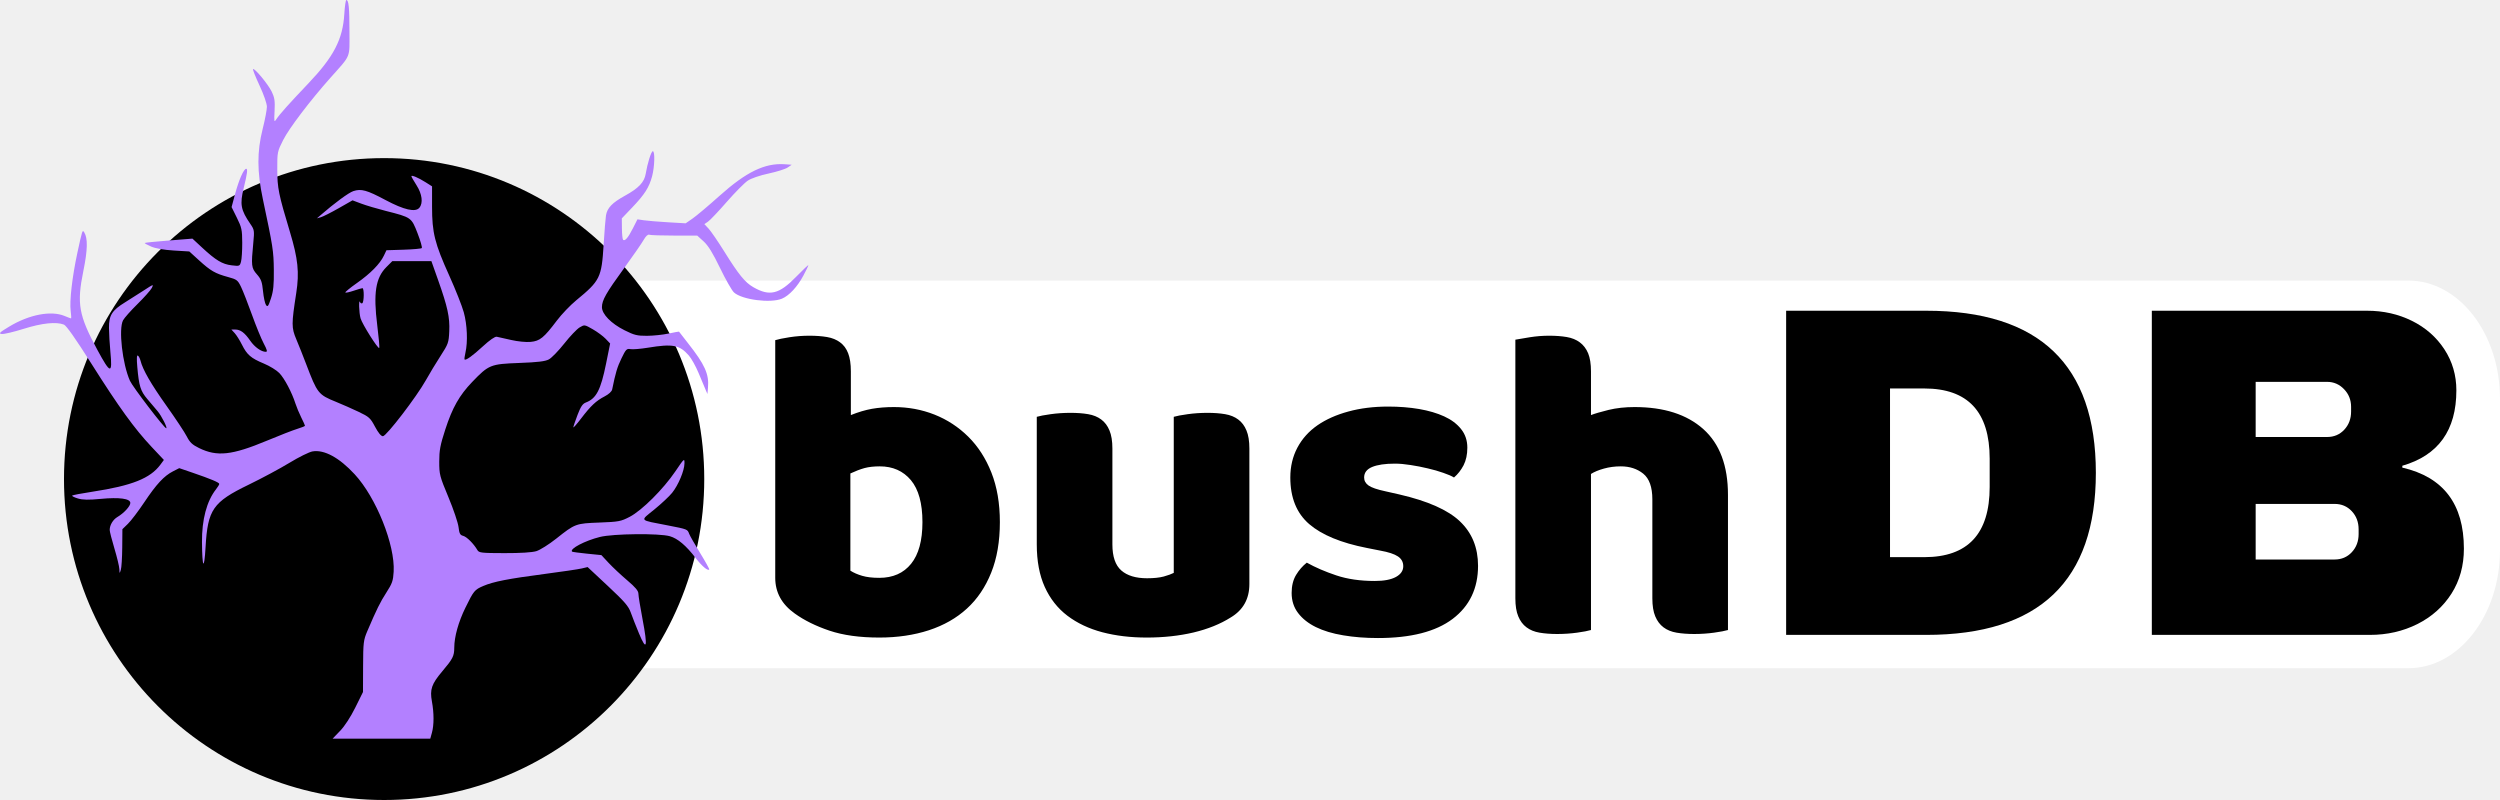
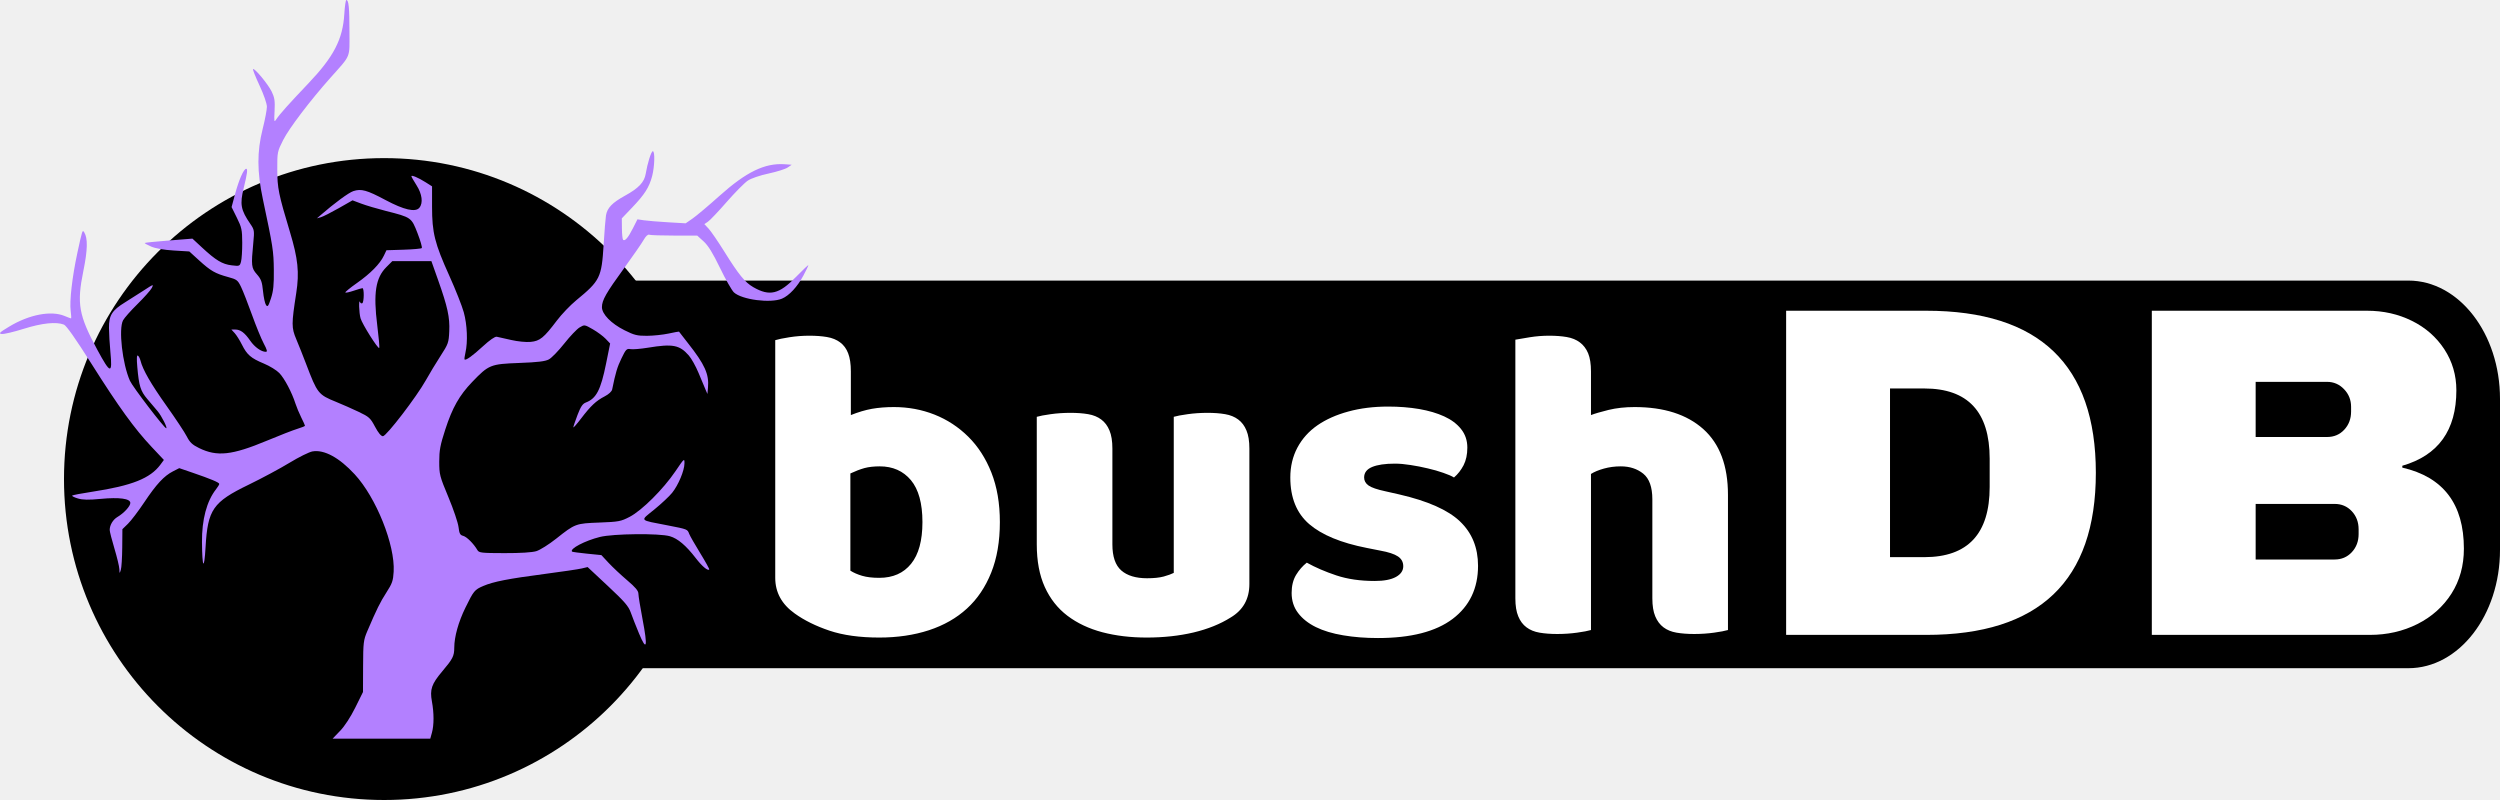
- <svg xmlns="http://www.w3.org/2000/svg" width="350" height="112" version="1.1" viewBox="0 0 376.25 120.4" id="svg23">
+ <svg xmlns="http://www.w3.org/2000/svg" width="350.001" height="112" version="1.1" viewBox="0 0 376.251 120.4" id="svg23">
  <defs id="defs7">
    <filter id="editing-jagged" x="0" y="0" width="1" height="1">
      <feTurbulence baseFrequency="0" result="turb" seed="1" id="feTurbulence2" />
      <feDisplacementMap in="SourceGraphic" in2="turb" id="feDisplacementMap4" scale="0" xChannelSelector="A" yChannelSelector="A" />
    </filter>
  </defs>
  <g id="g1577" transform="translate(-14.37446,-7.252486)">
    <g id="g970" transform="translate(36)" style="stroke:none" />
  </g>
-   <g id="g1593" transform="matrix(0.9999986,0,0,1.003333,-8.999451,-1.883745)">
-     <g id="g1753" transform="matrix(1.000801,0,0,1,-0.0072076,1.3752065e-8)">
-       <rect x="33.85" y="43.965" width="351.1" height="58.143" rx="13.78" ry="17.741" stroke-width="0.79" id="rect9" style="fill:#ffffff;stroke:none;stroke-width:1.739;stroke-dasharray:none" />
-       <g id="g1569" style="stroke:none" transform="translate(31.37046,-0.7161302)">
-         <path d="m 267.294,49.204 q 25.509,0 25.509,24.312 0,24.312 -25.509,24.312 H 246.228 V 49.204 Z m -5.445,11.662 v 25.3 h 5.157 q 9.83,0 9.83,-10.53 v -4.241 q 0,-10.53 -9.83,-10.53 z m 71.739,-11.662 q 3.678,0 6.747,1.518 3.076,1.518 4.882,4.273 1.8,2.755 1.8,6.152 0,8.972 -8.128,11.309 v 0.281 q 9.26,2.12 9.26,12.159 0,3.815 -1.872,6.747 -1.878,2.932 -5.124,4.561 -3.253,1.623 -7.14,1.623 H 301.22 V 49.205 Z m -16.753,10.667 v 8.272 h 10.746 q 1.558,0 2.578,-1.093 1.027,-1.099 1.027,-2.722 v -0.707 q 0,-1.558 -1.06,-2.65 -1.06,-1.099 -2.546,-1.099 z m 0,18.311 v 8.337 h 11.878 q 1.551,0 2.578,-1.093 1.027,-1.099 1.027,-2.722 v -0.707 q 0,-1.63 -1.027,-2.722 -1.027,-1.093 -2.578,-1.093 z" fill="#aa0000" stroke-width="0.654" id="path11" style="fill:#000000;stroke:none" />
+   <g id="g1753" transform="matrix(1.0008,0,0,1.003333,-9.006658,-1.883745)">
+     <g id="g199">
+       <rect x="33.85" y="43.965" width="351.1" height="58.143" rx="13.78" ry="17.741" stroke-width="0.79" id="rect9" style="fill:#000000;stroke:none;stroke-width:1.739;stroke-dasharray:none" />
+       <g id="g1569" style="fill:#ffffff;stroke:none" transform="translate(31.37046,-0.7161302)">
+         <path d="m 267.294,49.204 q 25.509,0 25.509,24.312 0,24.312 -25.509,24.312 H 246.228 V 49.204 Z m -5.445,11.662 v 25.3 h 5.157 q 9.83,0 9.83,-10.53 v -4.241 q 0,-10.53 -9.83,-10.53 z m 71.739,-11.662 q 3.678,0 6.747,1.518 3.076,1.518 4.882,4.273 1.8,2.755 1.8,6.152 0,8.972 -8.128,11.309 v 0.281 q 9.26,2.12 9.26,12.159 0,3.815 -1.872,6.747 -1.878,2.932 -5.124,4.561 -3.253,1.623 -7.14,1.623 H 301.22 V 49.205 Z m -16.753,10.667 v 8.272 h 10.746 q 1.558,0 2.578,-1.093 1.027,-1.099 1.027,-2.722 v -0.707 q 0,-1.558 -1.06,-2.65 -1.06,-1.099 -2.546,-1.099 z m 0,18.311 v 8.337 h 11.878 q 1.551,0 2.578,-1.093 1.027,-1.099 1.027,-2.722 v -0.707 q 0,-1.63 -1.027,-2.722 -1.027,-1.093 -2.578,-1.093 z" fill="#aa0000" stroke-width="0.654" id="path11" style="fill:#ffffff;stroke:none" />
        <g transform="matrix(1.045165,0,0,1.045165,90.59312,97.16051)" fill="#ffffff" id="g15" style="fill:#ffffff;stroke:none;filter:url(#editing-jagged)">
-           <path d="m 3.46,-7.55 v -34.11 q 0.64,-0.2 2.04,-0.42 1.41,-0.22 2.88,-0.22 1.41,0 2.53,0.19 1.12,0.19 1.89,0.77 0.77,0.57 1.15,1.56 0.39,1 0.39,2.6 v 6.27 q 1.6,-0.64 3.04,-0.9 1.44,-0.25 3.16,-0.25 3.08,0 5.83,1.08 2.75,1.09 4.86,3.17 2.11,2.08 3.33,5.15 1.22,3.08 1.22,7.11 0,4.16 -1.25,7.26 -1.25,3.11 -3.49,5.15 -2.24,2.05 -5.47,3.11 -3.23,1.05 -7.14,1.05 -4.22,0 -7.17,-0.99 Q 8.32,-0.96 6.27,-2.43 3.46,-4.42 3.46,-7.55 Z m 14.97,0 q 2.95,0 4.58,-2.02 1.63,-2.01 1.63,-5.98 0,-4.03 -1.66,-6.02 -1.67,-1.98 -4.48,-1.98 -1.28,0 -2.21,0.25 -0.93,0.26 -2.02,0.77 v 13.95 q 0.71,0.45 1.7,0.74 0.99,0.29 2.46,0.29 z m 22.66,-4.8 v -18.31 q 0.64,-0.19 2.01,-0.38 1.38,-0.19 2.85,-0.19 1.41,0 2.53,0.19 1.12,0.19 1.89,0.77 0.77,0.57 1.18,1.57 0.42,0.99 0.42,2.59 v 13.76 q 0,2.62 1.28,3.74 1.28,1.12 3.71,1.12 1.47,0 2.4,-0.25 0.93,-0.26 1.44,-0.52 v -22.4 q 0.64,-0.19 2.02,-0.38 1.37,-0.19 2.84,-0.19 1.41,0 2.53,0.19 1.12,0.19 1.89,0.77 0.77,0.57 1.18,1.57 0.42,0.99 0.42,2.59 v 19.45 q 0,3.2 -2.69,4.8 -2.24,1.41 -5.34,2.15 -3.11,0.73 -6.75,0.73 -3.46,0 -6.37,-0.76 -2.91,-0.77 -5.03,-2.37 -2.11,-1.6 -3.26,-4.13 -1.15,-2.53 -1.15,-6.11 z m 63.49,3.07 q 0,4.86 -3.65,7.62 -3.65,2.75 -10.75,2.75 -2.69,0 -5,-0.39 -2.3,-0.38 -3.93,-1.18 -1.63,-0.8 -2.56,-2.02 -0.93,-1.21 -0.93,-2.88 0,-1.53 0.64,-2.59 0.64,-1.05 1.54,-1.76 1.85,1.03 4.25,1.83 2.4,0.8 5.54,0.8 1.98,0 3.04,-0.58 1.05,-0.58 1.05,-1.54 0,-0.89 -0.76,-1.4 -0.77,-0.52 -2.56,-0.84 l -1.92,-0.38 q -5.57,-1.09 -8.29,-3.42 -2.72,-2.34 -2.72,-6.69 0,-2.37 1.02,-4.29 1.03,-1.92 2.88,-3.2 1.86,-1.28 4.45,-1.98 2.59,-0.71 5.73,-0.71 2.37,0 4.45,0.35 2.08,0.36 3.61,1.06 1.54,0.7 2.43,1.82 0.9,1.12 0.9,2.66 0,1.47 -0.54,2.53 -0.55,1.05 -1.38,1.76 -0.51,-0.32 -1.54,-0.67 -1.02,-0.36 -2.24,-0.64 -1.21,-0.29 -2.46,-0.48 -1.25,-0.2 -2.27,-0.2 -2.11,0 -3.27,0.48 -1.15,0.48 -1.15,1.51 0,0.7 0.64,1.15 0.64,0.45 2.43,0.83 l 1.99,0.45 q 6.14,1.41 8.73,3.87 2.6,2.47 2.6,6.37 z m 35.96,-10.18 v 19.4 q -0.64,0.19 -2.01,0.38 -1.38,0.19 -2.85,0.19 -1.41,0 -2.53,-0.19 -1.12,-0.19 -1.89,-0.77 -0.76,-0.57 -1.18,-1.57 -0.42,-0.99 -0.42,-2.59 v -14.21 q 0,-2.62 -1.31,-3.68 -1.31,-1.05 -3.23,-1.05 -1.28,0 -2.43,0.32 -1.15,0.32 -1.86,0.77 v 22.4 q -0.64,0.19 -2.01,0.38 -1.38,0.19 -2.85,0.19 -1.41,0 -2.53,-0.19 -1.12,-0.19 -1.89,-0.77 -0.77,-0.57 -1.18,-1.57 -0.42,-0.99 -0.42,-2.59 v -37.12 q 0.71,-0.13 2.08,-0.35 1.38,-0.22 2.79,-0.22 1.4,0 2.52,0.19 1.12,0.19 1.89,0.77 0.77,0.57 1.19,1.56 0.41,1 0.41,2.6 v 6.27 q 0.83,-0.32 2.53,-0.74 1.7,-0.41 3.74,-0.41 6.34,0 9.89,3.16 3.55,3.17 3.55,9.44 z" fill="#ffffff" id="path13" style="fill:#000000;stroke:none" />
+           <path d="m 3.46,-7.55 v -34.11 q 0.64,-0.2 2.04,-0.42 1.41,-0.22 2.88,-0.22 1.41,0 2.53,0.19 1.12,0.19 1.89,0.77 0.77,0.57 1.15,1.56 0.39,1 0.39,2.6 v 6.27 q 1.6,-0.64 3.04,-0.9 1.44,-0.25 3.16,-0.25 3.08,0 5.83,1.08 2.75,1.09 4.86,3.17 2.11,2.08 3.33,5.15 1.22,3.08 1.22,7.11 0,4.16 -1.25,7.26 -1.25,3.11 -3.49,5.15 -2.24,2.05 -5.47,3.11 -3.23,1.05 -7.14,1.05 -4.22,0 -7.17,-0.99 Q 8.32,-0.96 6.27,-2.43 3.46,-4.42 3.46,-7.55 Z m 14.97,0 q 2.95,0 4.58,-2.02 1.63,-2.01 1.63,-5.98 0,-4.03 -1.66,-6.02 -1.67,-1.98 -4.48,-1.98 -1.28,0 -2.21,0.25 -0.93,0.26 -2.02,0.77 v 13.95 q 0.71,0.45 1.7,0.74 0.99,0.29 2.46,0.29 z m 22.66,-4.8 v -18.31 q 0.64,-0.19 2.01,-0.38 1.38,-0.19 2.85,-0.19 1.41,0 2.53,0.19 1.12,0.19 1.89,0.77 0.77,0.57 1.18,1.57 0.42,0.99 0.42,2.59 v 13.76 q 0,2.62 1.28,3.74 1.28,1.12 3.71,1.12 1.47,0 2.4,-0.25 0.93,-0.26 1.44,-0.52 v -22.4 q 0.64,-0.19 2.02,-0.38 1.37,-0.19 2.84,-0.19 1.41,0 2.53,0.19 1.12,0.19 1.89,0.77 0.77,0.57 1.18,1.57 0.42,0.99 0.42,2.59 v 19.45 q 0,3.2 -2.69,4.8 -2.24,1.41 -5.34,2.15 -3.11,0.73 -6.75,0.73 -3.46,0 -6.37,-0.76 -2.91,-0.77 -5.03,-2.37 -2.11,-1.6 -3.26,-4.13 -1.15,-2.53 -1.15,-6.11 z m 63.49,3.07 q 0,4.86 -3.65,7.62 -3.65,2.75 -10.75,2.75 -2.69,0 -5,-0.39 -2.3,-0.38 -3.93,-1.18 -1.63,-0.8 -2.56,-2.02 -0.93,-1.21 -0.93,-2.88 0,-1.53 0.64,-2.59 0.64,-1.05 1.54,-1.76 1.85,1.03 4.25,1.83 2.4,0.8 5.54,0.8 1.98,0 3.04,-0.58 1.05,-0.58 1.05,-1.54 0,-0.89 -0.76,-1.4 -0.77,-0.52 -2.56,-0.84 l -1.92,-0.38 q -5.57,-1.09 -8.29,-3.42 -2.72,-2.34 -2.72,-6.69 0,-2.37 1.02,-4.29 1.03,-1.92 2.88,-3.2 1.86,-1.28 4.45,-1.98 2.59,-0.71 5.73,-0.71 2.37,0 4.45,0.35 2.08,0.36 3.61,1.06 1.54,0.7 2.43,1.82 0.9,1.12 0.9,2.66 0,1.47 -0.54,2.53 -0.55,1.05 -1.38,1.76 -0.51,-0.32 -1.54,-0.67 -1.02,-0.36 -2.24,-0.64 -1.21,-0.29 -2.46,-0.48 -1.25,-0.2 -2.27,-0.2 -2.11,0 -3.27,0.48 -1.15,0.48 -1.15,1.51 0,0.7 0.64,1.15 0.64,0.45 2.43,0.83 l 1.99,0.45 q 6.14,1.41 8.73,3.87 2.6,2.47 2.6,6.37 z m 35.96,-10.18 v 19.4 q -0.64,0.19 -2.01,0.38 -1.38,0.19 -2.85,0.19 -1.41,0 -2.53,-0.19 -1.12,-0.19 -1.89,-0.77 -0.76,-0.57 -1.18,-1.57 -0.42,-0.99 -0.42,-2.59 v -14.21 q 0,-2.62 -1.31,-3.68 -1.31,-1.05 -3.23,-1.05 -1.28,0 -2.43,0.32 -1.15,0.32 -1.86,0.77 v 22.4 q -0.64,0.19 -2.01,0.38 -1.38,0.19 -2.85,0.19 -1.41,0 -2.53,-0.19 -1.12,-0.19 -1.89,-0.77 -0.77,-0.57 -1.18,-1.57 -0.42,-0.99 -0.42,-2.59 v -37.12 q 0.71,-0.13 2.08,-0.35 1.38,-0.22 2.79,-0.22 1.4,0 2.52,0.19 1.12,0.19 1.89,0.77 0.77,0.57 1.19,1.56 0.41,1 0.41,2.6 v 6.27 q 0.83,-0.32 2.53,-0.74 1.7,-0.41 3.74,-0.41 6.34,0 9.89,3.16 3.55,3.17 3.55,9.44 z" fill="#ffffff" id="path13" style="fill:#ffffff;stroke:none" />
        </g>
      </g>
      <g id="g1084" transform="matrix(1.318936,0,0,1.318936,-30.16478,-23.49426)">
        <circle style="fill:#000000;stroke:#000000;stroke-width:1.496;stroke-linejoin:round;stroke-dasharray:none" id="path1024" cx="73.49" cy="73.719" r="35.752" />
        <g id="g1079">
          <path d="m 68.471,102.36 c 0.522,-0.542 1.196,-1.575 1.732,-2.654 l 0.877,-1.767 0.012,-2.914 c 0.011,-2.711 0.045,-2.989 0.477,-4 1.059,-2.476 1.476,-3.317 2.19,-4.421 0.65,-1.005 0.761,-1.323 0.819,-2.354 0.171,-3.036 -1.989,-8.42 -4.443,-11.07 -1.761,-1.903 -3.475,-2.831 -4.809,-2.606 -0.376,0.063 -1.557,0.646 -2.625,1.295 -1.068,0.649 -3.166,1.772 -4.662,2.496 -4.076,1.972 -4.663,2.82 -4.907,7.09 -0.157,2.733 -0.386,2.415 -0.409,-0.569 -0.02,-2.555 0.54,-4.657 1.603,-6.008 0.203,-0.258 0.368,-0.53 0.368,-0.605 0,-0.162 -0.972,-0.57 -3.051,-1.279 l -1.512,-0.516 -0.714,0.364 c -1.022,0.521 -1.893,1.458 -3.279,3.528 -0.668,0.997 -1.501,2.091 -1.852,2.431 l -0.637,0.618 -0.018,2.092 c -0.01,1.151 -0.083,2.296 -0.163,2.544 -0.142,0.445 -0.145,0.443 -0.165,-0.091 -0.011,-0.299 -0.264,-1.351 -0.561,-2.338 -0.298,-0.987 -0.541,-1.941 -0.541,-2.119 0,-0.554 0.372,-1.174 0.885,-1.477 0.74,-0.437 1.468,-1.226 1.468,-1.59 0,-0.5 -1.233,-0.669 -3.388,-0.466 -1.382,0.131 -2.038,0.118 -2.598,-0.049 -0.412,-0.123 -0.702,-0.271 -0.645,-0.328 0.057,-0.057 1.101,-0.256 2.32,-0.441 4.497,-0.686 6.588,-1.517 7.743,-3.079 l 0.393,-0.532 -1.402,-1.486 c -1.962,-2.08 -3.715,-4.497 -6.859,-9.458 -1.785,-2.816 -2.86,-4.341 -3.135,-4.448 -0.883,-0.343 -2.504,-0.174 -4.586,0.479 -1.126,0.353 -2.252,0.618 -2.503,0.588 -0.391,-0.046 -0.27,-0.166 0.849,-0.84 2.281,-1.374 4.779,-1.851 6.324,-1.205 0.357,0.149 0.684,0.272 0.725,0.272 0.041,0 0.023,-0.387 -0.04,-0.861 -0.145,-1.093 0.176,-3.884 0.756,-6.562 0.573,-2.65 0.587,-2.69 0.792,-2.357 0.416,0.673 0.386,1.996 -0.097,4.359 -0.77,3.766 -0.544,5.047 1.587,8.989 1.504,2.781 1.737,2.821 1.49,0.252 -0.082,-0.856 -0.154,-2.085 -0.161,-2.733 -0.014,-1.434 0.344,-2.003 1.837,-2.916 0.552,-0.338 1.521,-0.952 2.152,-1.364 1.081,-0.706 1.134,-0.722 0.896,-0.272 -0.139,0.263 -0.876,1.089 -1.637,1.836 -0.761,0.747 -1.501,1.578 -1.643,1.847 -0.525,0.993 -0.077,4.93 0.781,6.871 0.301,0.681 3.92,5.404 4.14,5.404 0.181,0 -0.531,-1.409 -0.978,-1.936 -0.27,-0.318 -0.804,-0.947 -1.187,-1.399 -0.764,-0.899 -0.943,-1.473 -1.131,-3.617 -0.084,-0.966 -0.064,-1.392 0.062,-1.314 0.103,0.063 0.239,0.322 0.302,0.575 0.262,1.044 1.185,2.645 2.965,5.14 1.036,1.453 2.078,3.022 2.314,3.486 0.344,0.674 0.625,0.94 1.397,1.317 2.055,1.005 3.744,0.822 7.734,-0.837 1.444,-0.601 3.012,-1.209 3.485,-1.351 0.473,-0.142 0.86,-0.299 0.86,-0.348 0,-0.049 -0.193,-0.474 -0.428,-0.944 -0.235,-0.47 -0.532,-1.18 -0.66,-1.578 -0.405,-1.265 -1.255,-2.869 -1.84,-3.472 -0.311,-0.321 -1.103,-0.806 -1.761,-1.078 -1.474,-0.61 -1.92,-0.993 -2.501,-2.149 -0.25,-0.498 -0.623,-1.089 -0.828,-1.313 l -0.374,-0.407 h 0.444 c 0.59,0 1.071,0.358 1.701,1.266 0.509,0.734 1.26,1.268 1.785,1.268 0.199,0 0.14,-0.231 -0.244,-0.951 -0.279,-0.523 -0.883,-1.994 -1.342,-3.269 -0.459,-1.275 -1.017,-2.696 -1.24,-3.156 -0.379,-0.781 -0.48,-0.858 -1.492,-1.133 -1.459,-0.397 -1.974,-0.693 -3.292,-1.889 l -1.119,-1.016 -1.778,-0.108 c -1.128,-0.069 -2.069,-0.233 -2.575,-0.451 -0.439,-0.188 -0.764,-0.373 -0.724,-0.409 0.04,-0.037 1.28,-0.162 2.754,-0.279 l 2.681,-0.213 1.103,1.021 c 1.562,1.446 2.303,1.89 3.365,2.016 0.901,0.107 0.928,0.096 1.07,-0.413 0.08,-0.287 0.143,-1.255 0.139,-2.151 -0.006,-1.477 -0.063,-1.743 -0.61,-2.845 l -0.604,-1.216 0.404,-1.5 c 0.433,-1.609 0.987,-2.858 1.268,-2.858 0.186,0 0.11,0.578 -0.29,2.199 -0.457,1.85 -0.338,2.482 0.765,4.088 0.447,0.65 0.463,0.755 0.329,2.132 -0.253,2.604 -0.223,2.867 0.411,3.588 0.483,0.55 0.592,0.851 0.698,1.924 0.069,0.699 0.223,1.405 0.342,1.568 0.185,0.253 0.268,0.139 0.565,-0.766 0.273,-0.834 0.343,-1.531 0.324,-3.236 -0.024,-2.154 -0.099,-2.633 -1.253,-8.057 -0.665,-3.123 -0.67,-5.396 -0.019,-7.967 0.265,-1.046 0.481,-2.181 0.482,-2.523 1.35e-4,-0.361 -0.35,-1.372 -0.835,-2.409 -0.459,-0.983 -0.796,-1.826 -0.747,-1.874 0.159,-0.159 1.726,1.726 2.131,2.562 0.327,0.676 0.384,1.056 0.327,2.188 -0.065,1.28 -0.051,1.342 0.206,0.944 0.346,-0.536 1.421,-1.734 3.627,-4.047 2.918,-3.059 3.946,-5.036 4.119,-7.921 0.052,-0.871 0.156,-1.584 0.23,-1.584 0.267,0 0.353,0.861 0.356,3.562 0.003,3.133 0.225,2.595 -2.194,5.31 -2.312,2.594 -4.682,5.708 -5.36,7.043 -0.668,1.316 -0.681,1.383 -0.677,3.351 0.005,2.118 0.149,2.827 1.448,7.124 0.917,3.035 1.079,4.597 0.717,6.924 -0.552,3.547 -0.552,3.955 5.4e-4,5.26 0.272,0.642 0.774,1.901 1.115,2.797 1.29,3.385 1.387,3.507 3.437,4.337 0.684,0.277 1.83,0.782 2.548,1.122 1.205,0.571 1.35,0.702 1.881,1.699 0.372,0.699 0.689,1.08 0.898,1.08 0.395,0 3.857,-4.504 4.907,-6.385 0.402,-0.72 1.151,-1.956 1.664,-2.747 0.883,-1.361 0.936,-1.51 0.994,-2.806 0.072,-1.587 -0.186,-2.765 -1.282,-5.85 l -0.756,-2.127 h -4.452 l -0.683,0.683 c -1.224,1.224 -1.497,2.962 -1.037,6.618 0.172,1.372 0.275,2.533 0.228,2.58 -0.14,0.14 -1.943,-2.715 -2.133,-3.38 -0.177,-0.618 -0.227,-2.263 -0.056,-1.838 0.05,0.125 0.166,0.181 0.257,0.125 0.206,-0.127 0.221,-1.71 0.017,-1.71 -0.082,0 -0.534,0.131 -1.006,0.292 -0.471,0.161 -0.897,0.252 -0.946,0.202 -0.049,-0.049 0.546,-0.535 1.322,-1.079 1.55,-1.086 2.626,-2.178 3.075,-3.119 l 0.291,-0.61 1.951,-0.061 c 1.073,-0.033 2.007,-0.117 2.076,-0.186 0.069,-0.069 -0.149,-0.829 -0.483,-1.688 -0.701,-1.801 -0.693,-1.796 -3.638,-2.542 -0.978,-0.248 -2.228,-0.619 -2.777,-0.824 l -0.998,-0.374 -1.576,0.895 c -0.867,0.492 -1.78,0.953 -2.029,1.023 l -0.453,0.128 0.379,-0.328 c 1.64,-1.42 3.236,-2.591 3.776,-2.769 0.895,-0.295 1.538,-0.117 3.672,1.019 2.101,1.118 3.406,1.415 3.852,0.877 0.447,-0.539 0.318,-1.56 -0.323,-2.559 -0.321,-0.501 -0.584,-0.963 -0.584,-1.026 0,-0.173 0.793,0.162 1.621,0.685 l 0.733,0.463 V 42.747 c 0,2.967 0.301,4.165 1.973,7.86 0.704,1.555 1.444,3.421 1.645,4.147 0.389,1.405 0.471,3.37 0.19,4.58 -0.092,0.396 -0.137,0.748 -0.102,0.784 0.141,0.141 0.907,-0.407 2.099,-1.502 0.77,-0.707 1.372,-1.122 1.569,-1.083 0.176,0.035 0.915,0.201 1.643,0.368 0.763,0.175 1.706,0.268 2.226,0.218 1.057,-0.102 1.503,-0.464 2.989,-2.427 0.538,-0.711 1.528,-1.744 2.199,-2.295 2.733,-2.243 2.898,-2.575 3.132,-6.344 0.094,-1.508 0.213,-2.998 0.266,-3.312 0.144,-0.864 0.708,-1.447 2.18,-2.255 1.546,-0.848 2.191,-1.528 2.349,-2.476 0.202,-1.211 0.632,-2.575 0.812,-2.575 0.259,0 0.21,1.757 -0.08,2.847 -0.337,1.265 -0.853,2.072 -2.269,3.551 l -1.186,1.238 0.013,1.159 c 0.008,0.637 0.066,1.212 0.131,1.277 0.202,0.202 0.585,-0.245 1.123,-1.307 l 0.516,-1.02 0.738,0.109 c 0.406,0.06 1.643,0.162 2.749,0.227 l 2.011,0.118 0.795,-0.549 c 0.437,-0.302 1.814,-1.459 3.058,-2.571 3.061,-2.735 5.188,-3.76 7.459,-3.597 l 0.779,0.056 -0.466,0.317 c -0.257,0.174 -1.231,0.48 -2.166,0.68 -0.992,0.212 -1.979,0.548 -2.372,0.808 -0.37,0.245 -1.449,1.332 -2.398,2.415 -0.949,1.084 -1.912,2.097 -2.141,2.251 l -0.416,0.281 0.484,0.516 c 0.266,0.284 1.07,1.453 1.786,2.599 1.65,2.639 2.361,3.51 3.309,4.055 1.863,1.071 2.939,0.812 4.877,-1.172 0.772,-0.79 1.403,-1.387 1.403,-1.325 0,0.062 -0.255,0.59 -0.566,1.174 -0.676,1.268 -1.624,2.288 -2.445,2.631 -1.302,0.544 -4.572,0.12 -5.475,-0.71 -0.238,-0.219 -0.951,-1.468 -1.584,-2.774 -0.832,-1.719 -1.352,-2.557 -1.878,-3.033 l -0.727,-0.657 h -2.61 c -1.436,0 -2.722,-0.043 -2.86,-0.096 -0.156,-0.06 -0.395,0.162 -0.636,0.588 -0.212,0.376 -1.21,1.816 -2.218,3.199 -2.071,2.842 -2.538,3.661 -2.538,4.448 0,0.795 1.049,1.865 2.577,2.629 1.106,0.554 1.443,0.636 2.562,0.631 0.709,-0.004 1.817,-0.12 2.463,-0.258 0.646,-0.139 1.179,-0.238 1.184,-0.22 0.006,0.018 0.46,0.602 1.012,1.299 1.938,2.448 2.433,3.546 2.293,5.081 l -0.065,0.713 -0.223,-0.519 c -0.123,-0.285 -0.478,-1.132 -0.79,-1.88 -0.312,-0.749 -0.811,-1.64 -1.11,-1.98 -1.054,-1.201 -1.827,-1.348 -4.653,-0.885 -0.846,0.139 -1.748,0.212 -2.005,0.163 -0.421,-0.081 -0.519,0.021 -1.02,1.057 -0.482,0.996 -0.674,1.638 -1.058,3.527 -0.047,0.232 -0.39,0.549 -0.85,0.786 -0.983,0.507 -1.592,1.076 -2.693,2.519 -0.486,0.637 -0.884,1.087 -0.884,1 0,-0.087 0.213,-0.716 0.473,-1.397 0.363,-0.949 0.584,-1.281 0.95,-1.42 1.196,-0.455 1.701,-1.423 2.311,-4.437 l 0.461,-2.275 -0.513,-0.536 c -0.282,-0.295 -0.94,-0.781 -1.461,-1.079 -0.943,-0.54 -0.951,-0.541 -1.505,-0.214 -0.307,0.181 -1.093,1.005 -1.748,1.831 -0.655,0.826 -1.444,1.638 -1.754,1.804 -0.426,0.228 -1.255,0.328 -3.397,0.408 -3.27,0.123 -3.459,0.199 -5.356,2.167 -1.451,1.505 -2.257,2.926 -3.061,5.396 -0.579,1.779 -0.69,2.367 -0.69,3.659 3.58e-4,1.465 0.051,1.66 1.047,4.042 0.576,1.377 1.094,2.906 1.152,3.398 0.088,0.744 0.177,0.912 0.531,1.001 0.406,0.102 1.202,0.896 1.622,1.619 0.179,0.309 0.457,0.34 3.078,0.345 1.83,0.004 3.158,-0.078 3.64,-0.225 0.417,-0.127 1.436,-0.765 2.263,-1.419 2.166,-1.712 2.219,-1.732 4.934,-1.834 2.204,-0.084 2.438,-0.128 3.451,-0.653 1.391,-0.722 3.831,-3.147 5.209,-5.177 1.005,-1.48 1.038,-1.509 1.033,-0.905 -0.006,0.826 -0.697,2.474 -1.408,3.355 -0.314,0.39 -1.221,1.238 -2.016,1.885 -1.669,1.36 -1.831,1.168 1.527,1.821 2.262,0.44 2.233,0.429 2.437,0.965 0.083,0.219 0.647,1.203 1.254,2.188 0.606,0.984 1.07,1.823 1.03,1.863 -0.175,0.175 -0.828,-0.376 -1.542,-1.302 -1.1,-1.426 -2.043,-2.222 -2.942,-2.483 -1.203,-0.35 -6.454,-0.296 -7.978,0.081 -1.706,0.422 -3.489,1.358 -3.179,1.668 0.038,0.038 0.806,0.143 1.706,0.233 l 1.637,0.164 0.832,0.89 c 0.458,0.489 1.407,1.377 2.11,1.973 0.95,0.805 1.279,1.199 1.281,1.536 9.4e-4,0.249 0.217,1.57 0.478,2.935 0.602,3.142 0.464,3.677 -0.408,1.585 -0.352,-0.843 -0.776,-1.921 -0.944,-2.395 -0.251,-0.711 -0.709,-1.24 -2.611,-3.013 l -2.307,-2.151 -0.678,0.16 c -0.373,0.088 -2.266,0.368 -4.208,0.622 -4.165,0.545 -5.859,0.875 -7.005,1.366 -1,0.429 -1.097,0.546 -2.044,2.476 -0.795,1.62 -1.265,3.301 -1.269,4.537 -0.003,0.961 -0.162,1.274 -1.37,2.701 -1.217,1.437 -1.43,2.056 -1.178,3.422 0.243,1.314 0.244,2.68 0.001,3.552 l -0.189,0.679 H 67.616 l 0.855,-0.887 z" fill="#9955ff" stroke="#000" stroke-width="1.139" id="path21" style="fill:#b380ff;stroke:none;stroke-width:0;stroke-dasharray:none" />
        </g>
      </g>
    </g>
  </g>
</svg>
